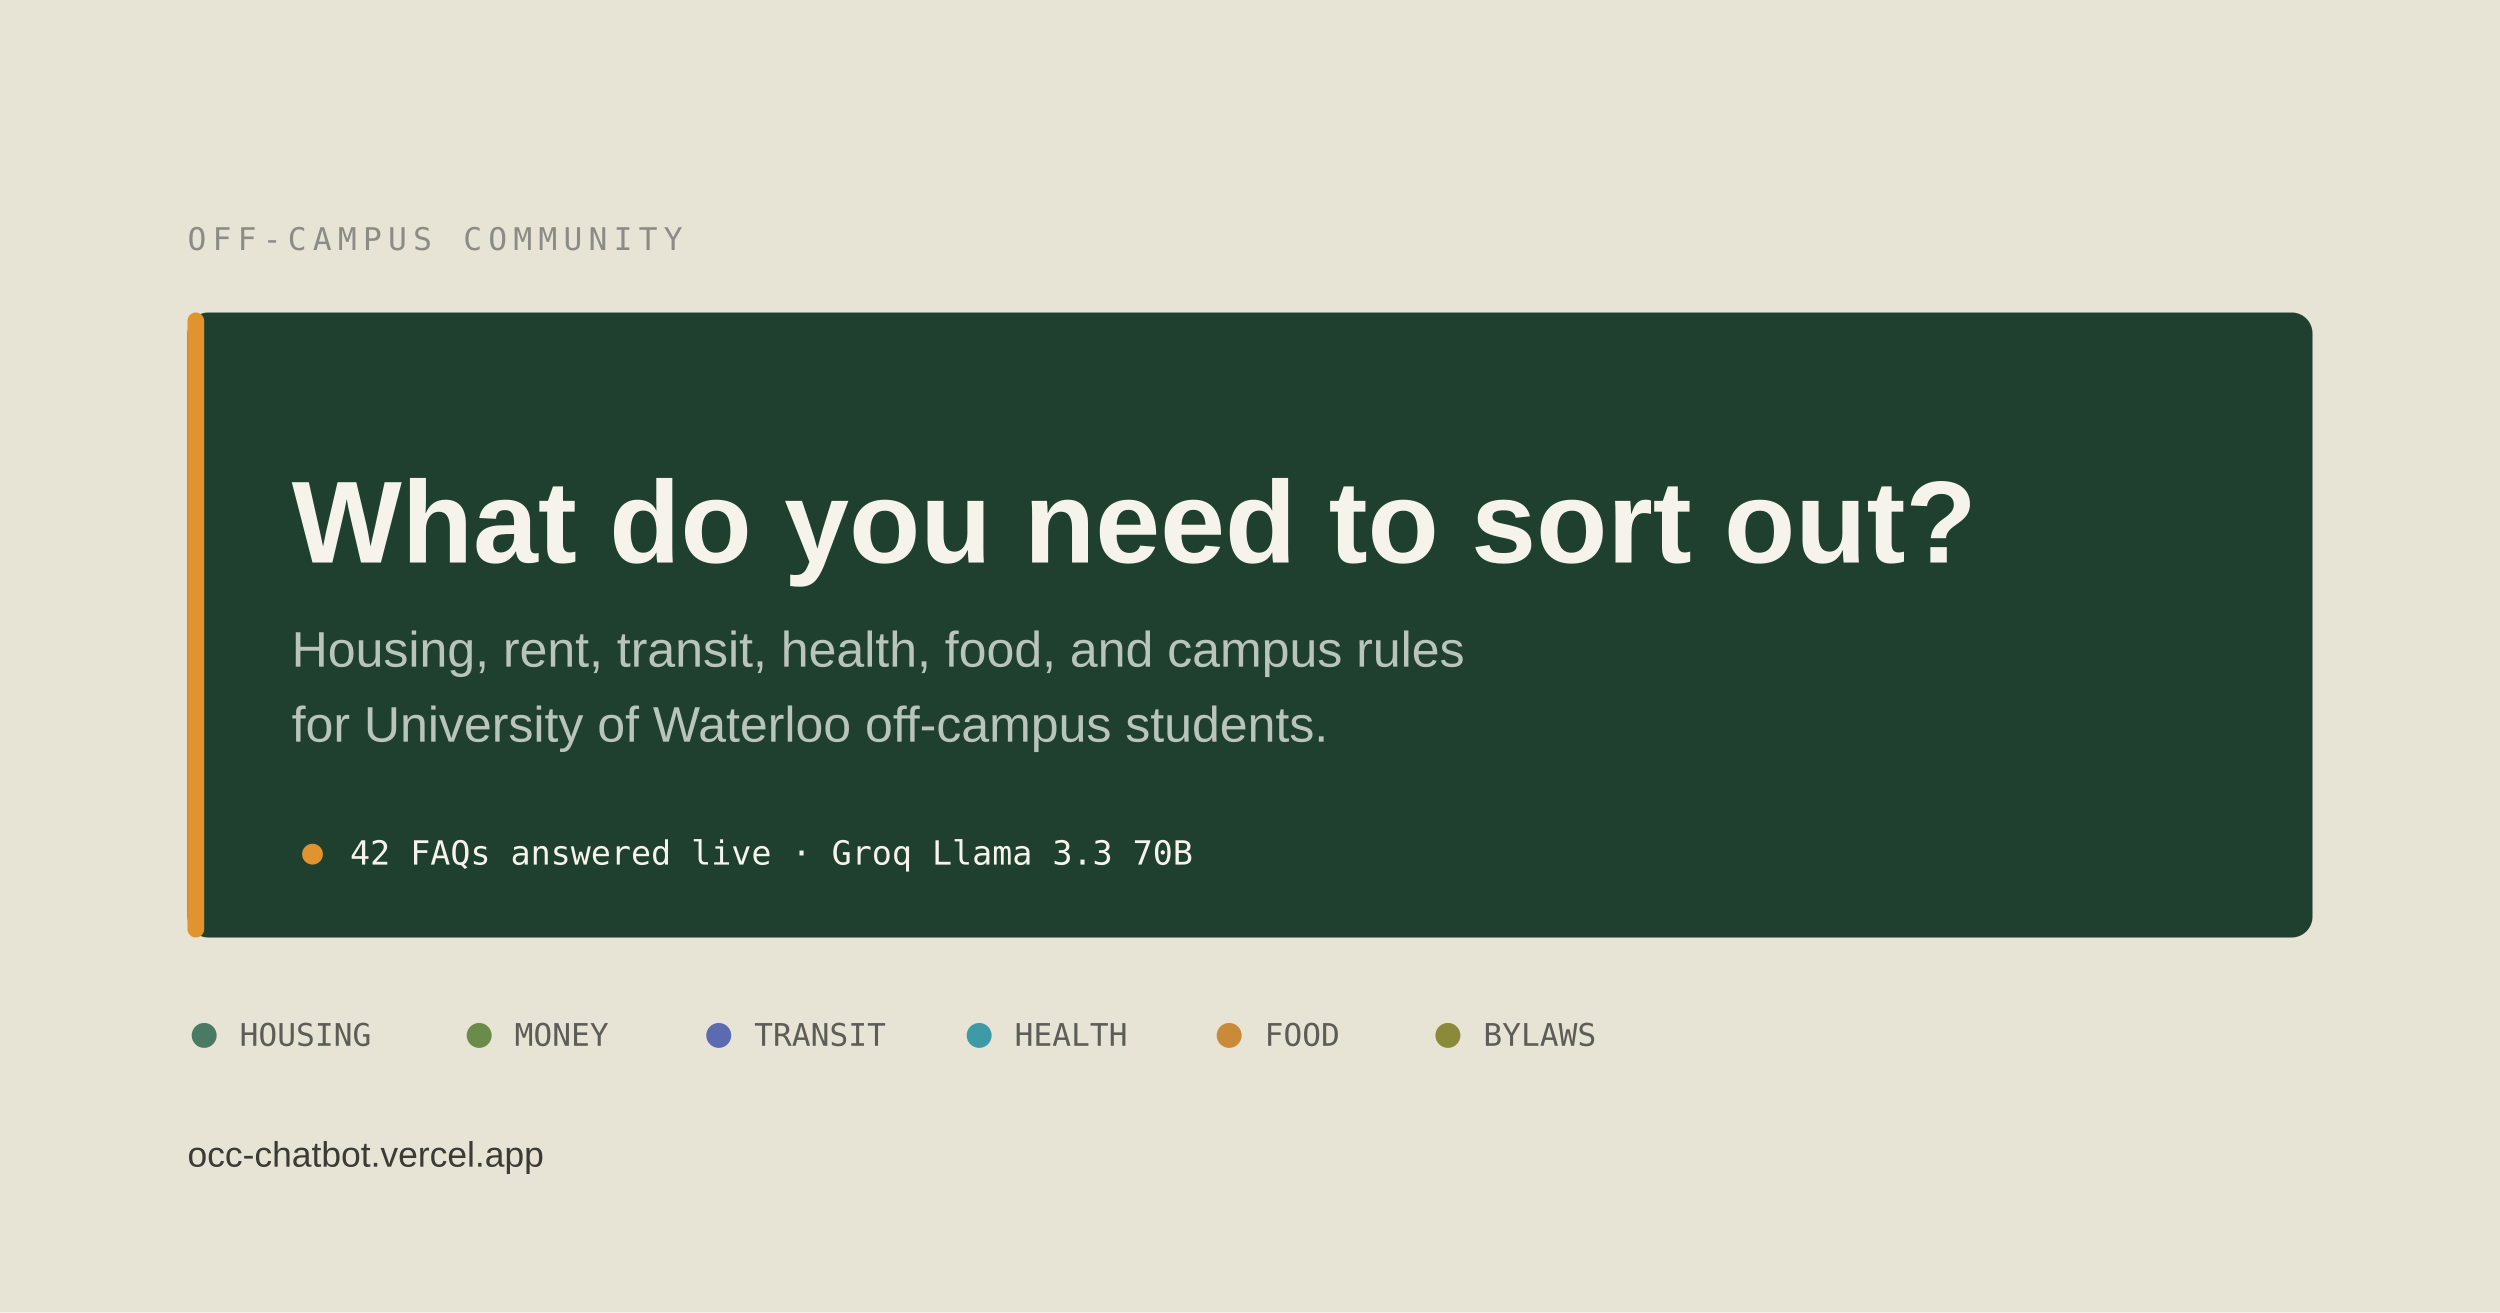
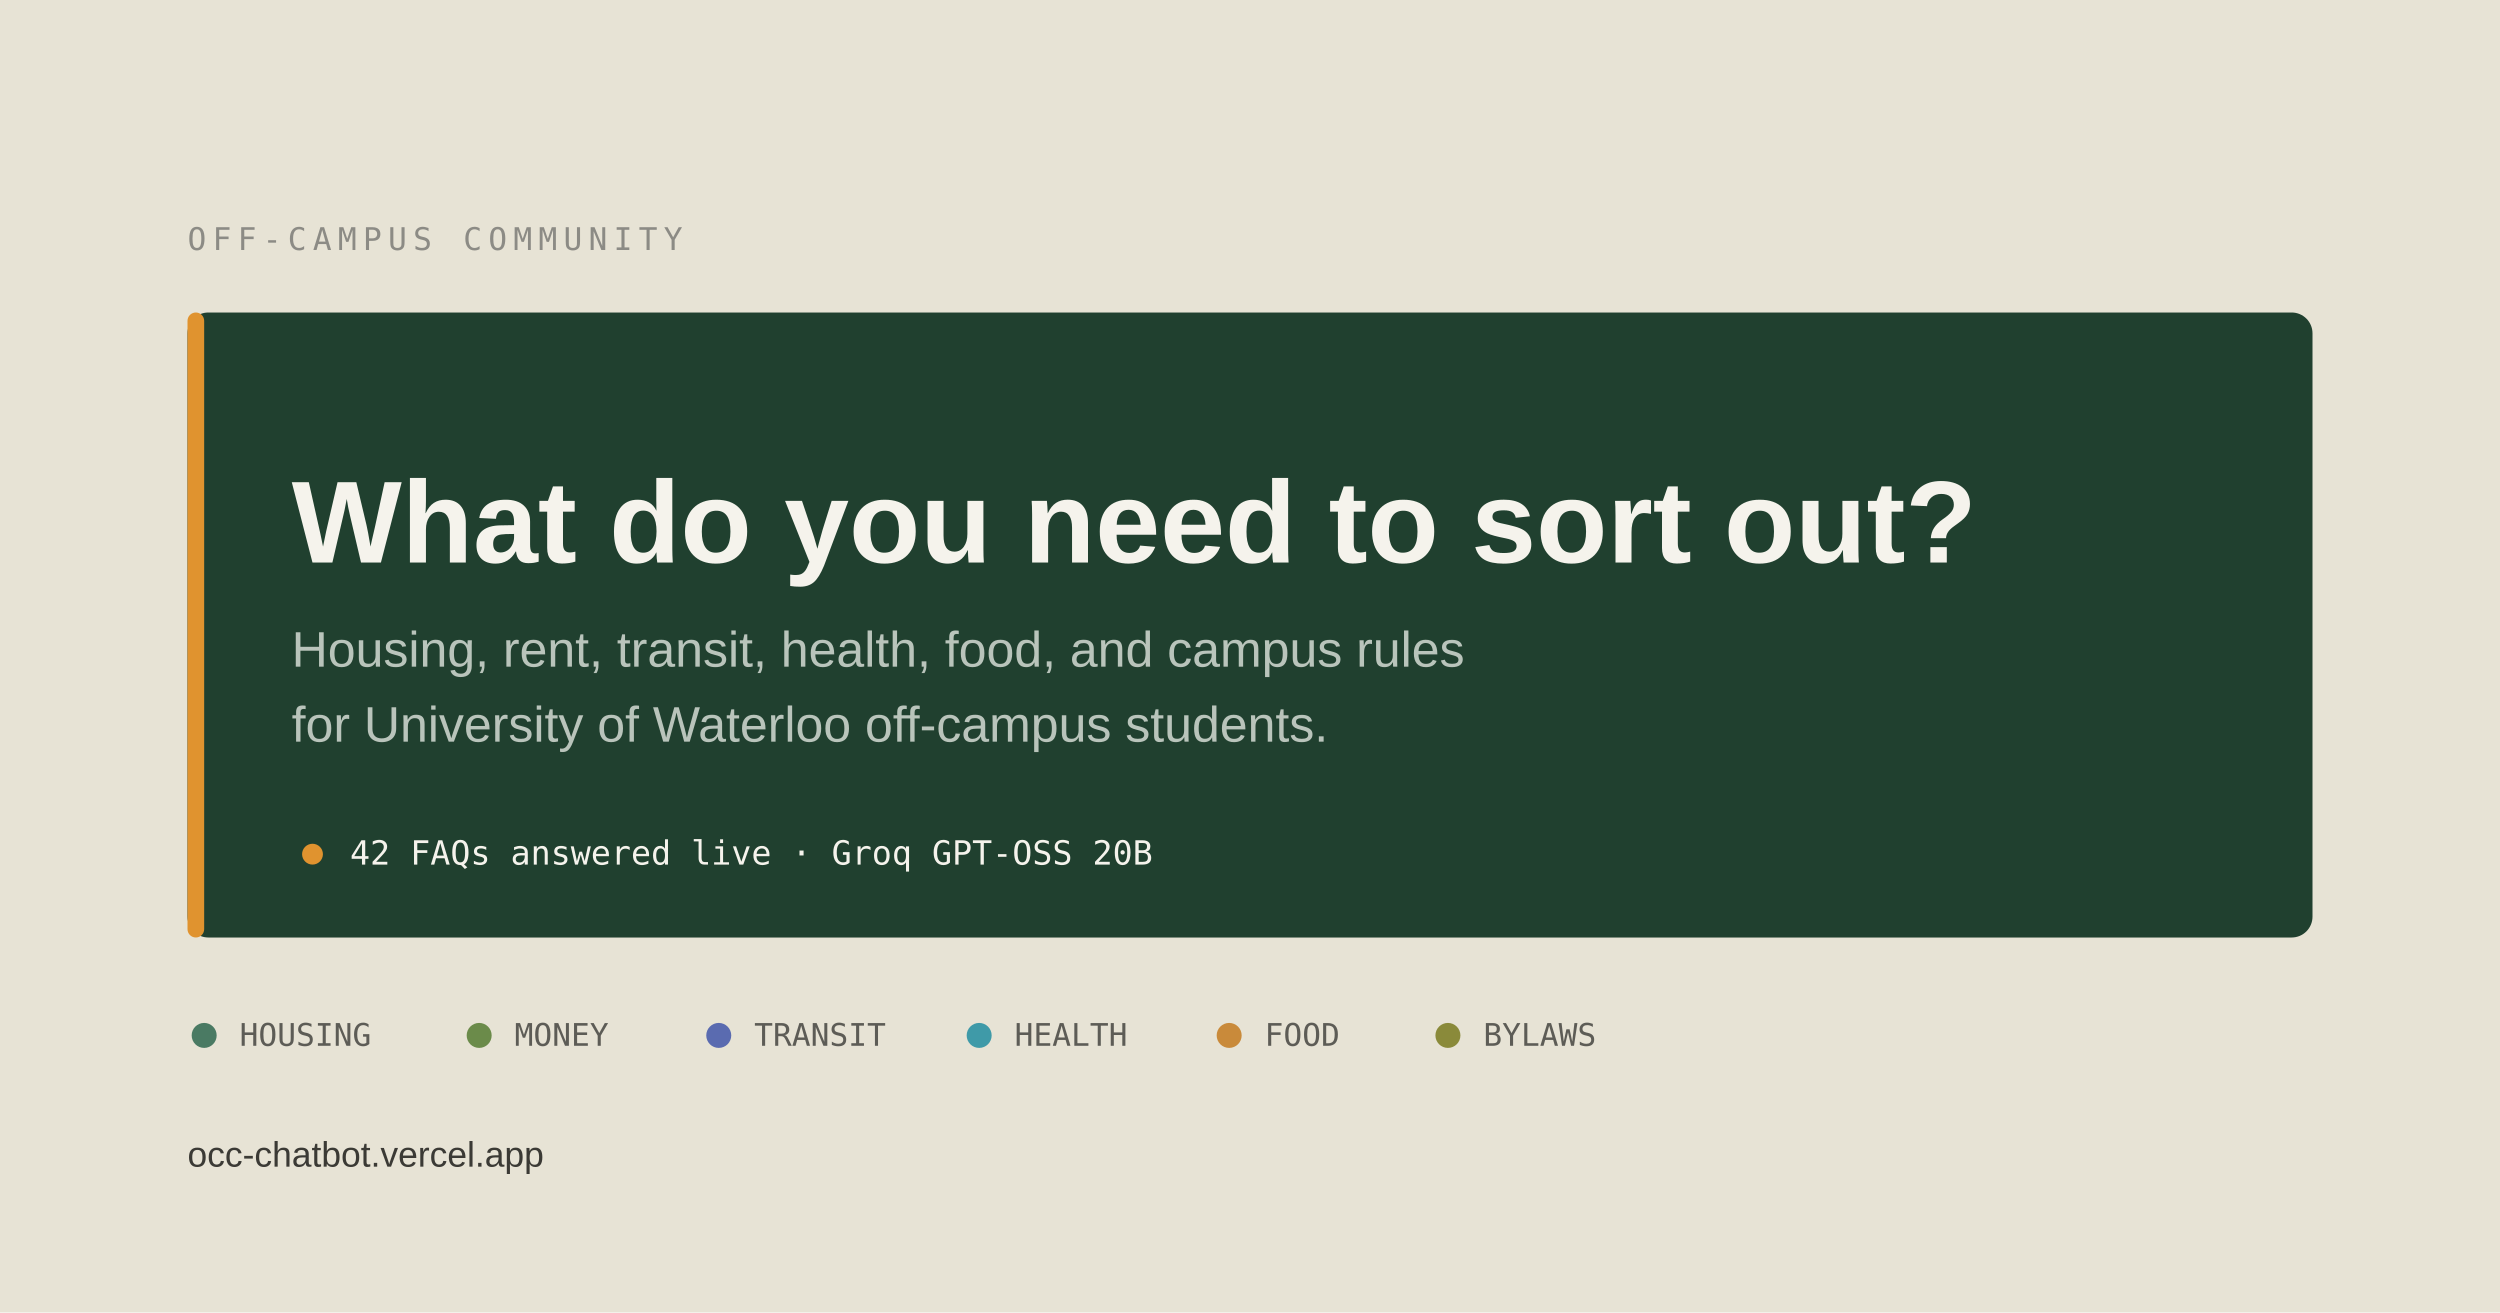
<svg xmlns="http://www.w3.org/2000/svg" width="1200" height="630" viewBox="0 0 1200 630">
  <defs>
    <style>
      .brand { font-family: 'DM Sans', 'Segoe UI', Arial, sans-serif; }
      .mono { font-family: 'IBM Plex Mono', 'Consolas', monospace; }
    </style>
  </defs>
  <rect width="1200" height="630" fill="#e7e3d5" />
  <text x="90" y="120" class="mono" font-size="15" letter-spacing="3" fill="#8c8b85">OFF-CAMPUS COMMUNITY</text>
  <rect x="90" y="150" width="1020" height="300" rx="10" fill="#20402f" />
  <rect x="90" y="150" width="8" height="300" rx="4" fill="#e0932f" />
  <text x="140" y="270" class="brand" font-size="56" font-weight="700" fill="#f5f3ec">What do you need to sort out?</text>
  <text x="140" y="320" class="brand" font-size="24" fill="#b9c4bb">Housing, rent, transit, health, food, and campus rules</text>
  <text x="140" y="356" class="brand" font-size="24" fill="#b9c4bb">for University of Waterloo off-campus students.</text>
  <g class="mono" font-size="16" fill="#f5f3ec">
    <circle cx="150" cy="410" r="5" fill="#e0932f" />
-     <text x="168" y="415">42 FAQs answered live · Groq Llama 3.3 70B</text>
+     <text x="168" y="415">42 FAQs answered live · Groq GPT-OSS 20B</text>
  </g>
  <g class="mono" font-size="15" fill="#5d5c56">
    <circle cx="98" cy="497" r="6" fill="#4a7a63" />
    <text x="115" y="502">HOUSING</text>
    <circle cx="230" cy="497" r="6" fill="#6b8b4a" />
    <text x="247" y="502">MONEY</text>
    <circle cx="345" cy="497" r="6" fill="#5a6bb0" />
    <text x="362" y="502">TRANSIT</text>
    <circle cx="470" cy="497" r="6" fill="#3f9aa8" />
    <text x="487" y="502">HEALTH</text>
    <circle cx="590" cy="497" r="6" fill="#c98a3a" />
    <text x="607" y="502">FOOD</text>
    <circle cx="695" cy="497" r="6" fill="#8a8a3a" />
    <text x="712" y="502">BYLAWS</text>
  </g>
  <text x="90" y="560" class="brand" font-size="17" fill="#3b3a35">occ-chatbot.vercel.app</text>
</svg>
